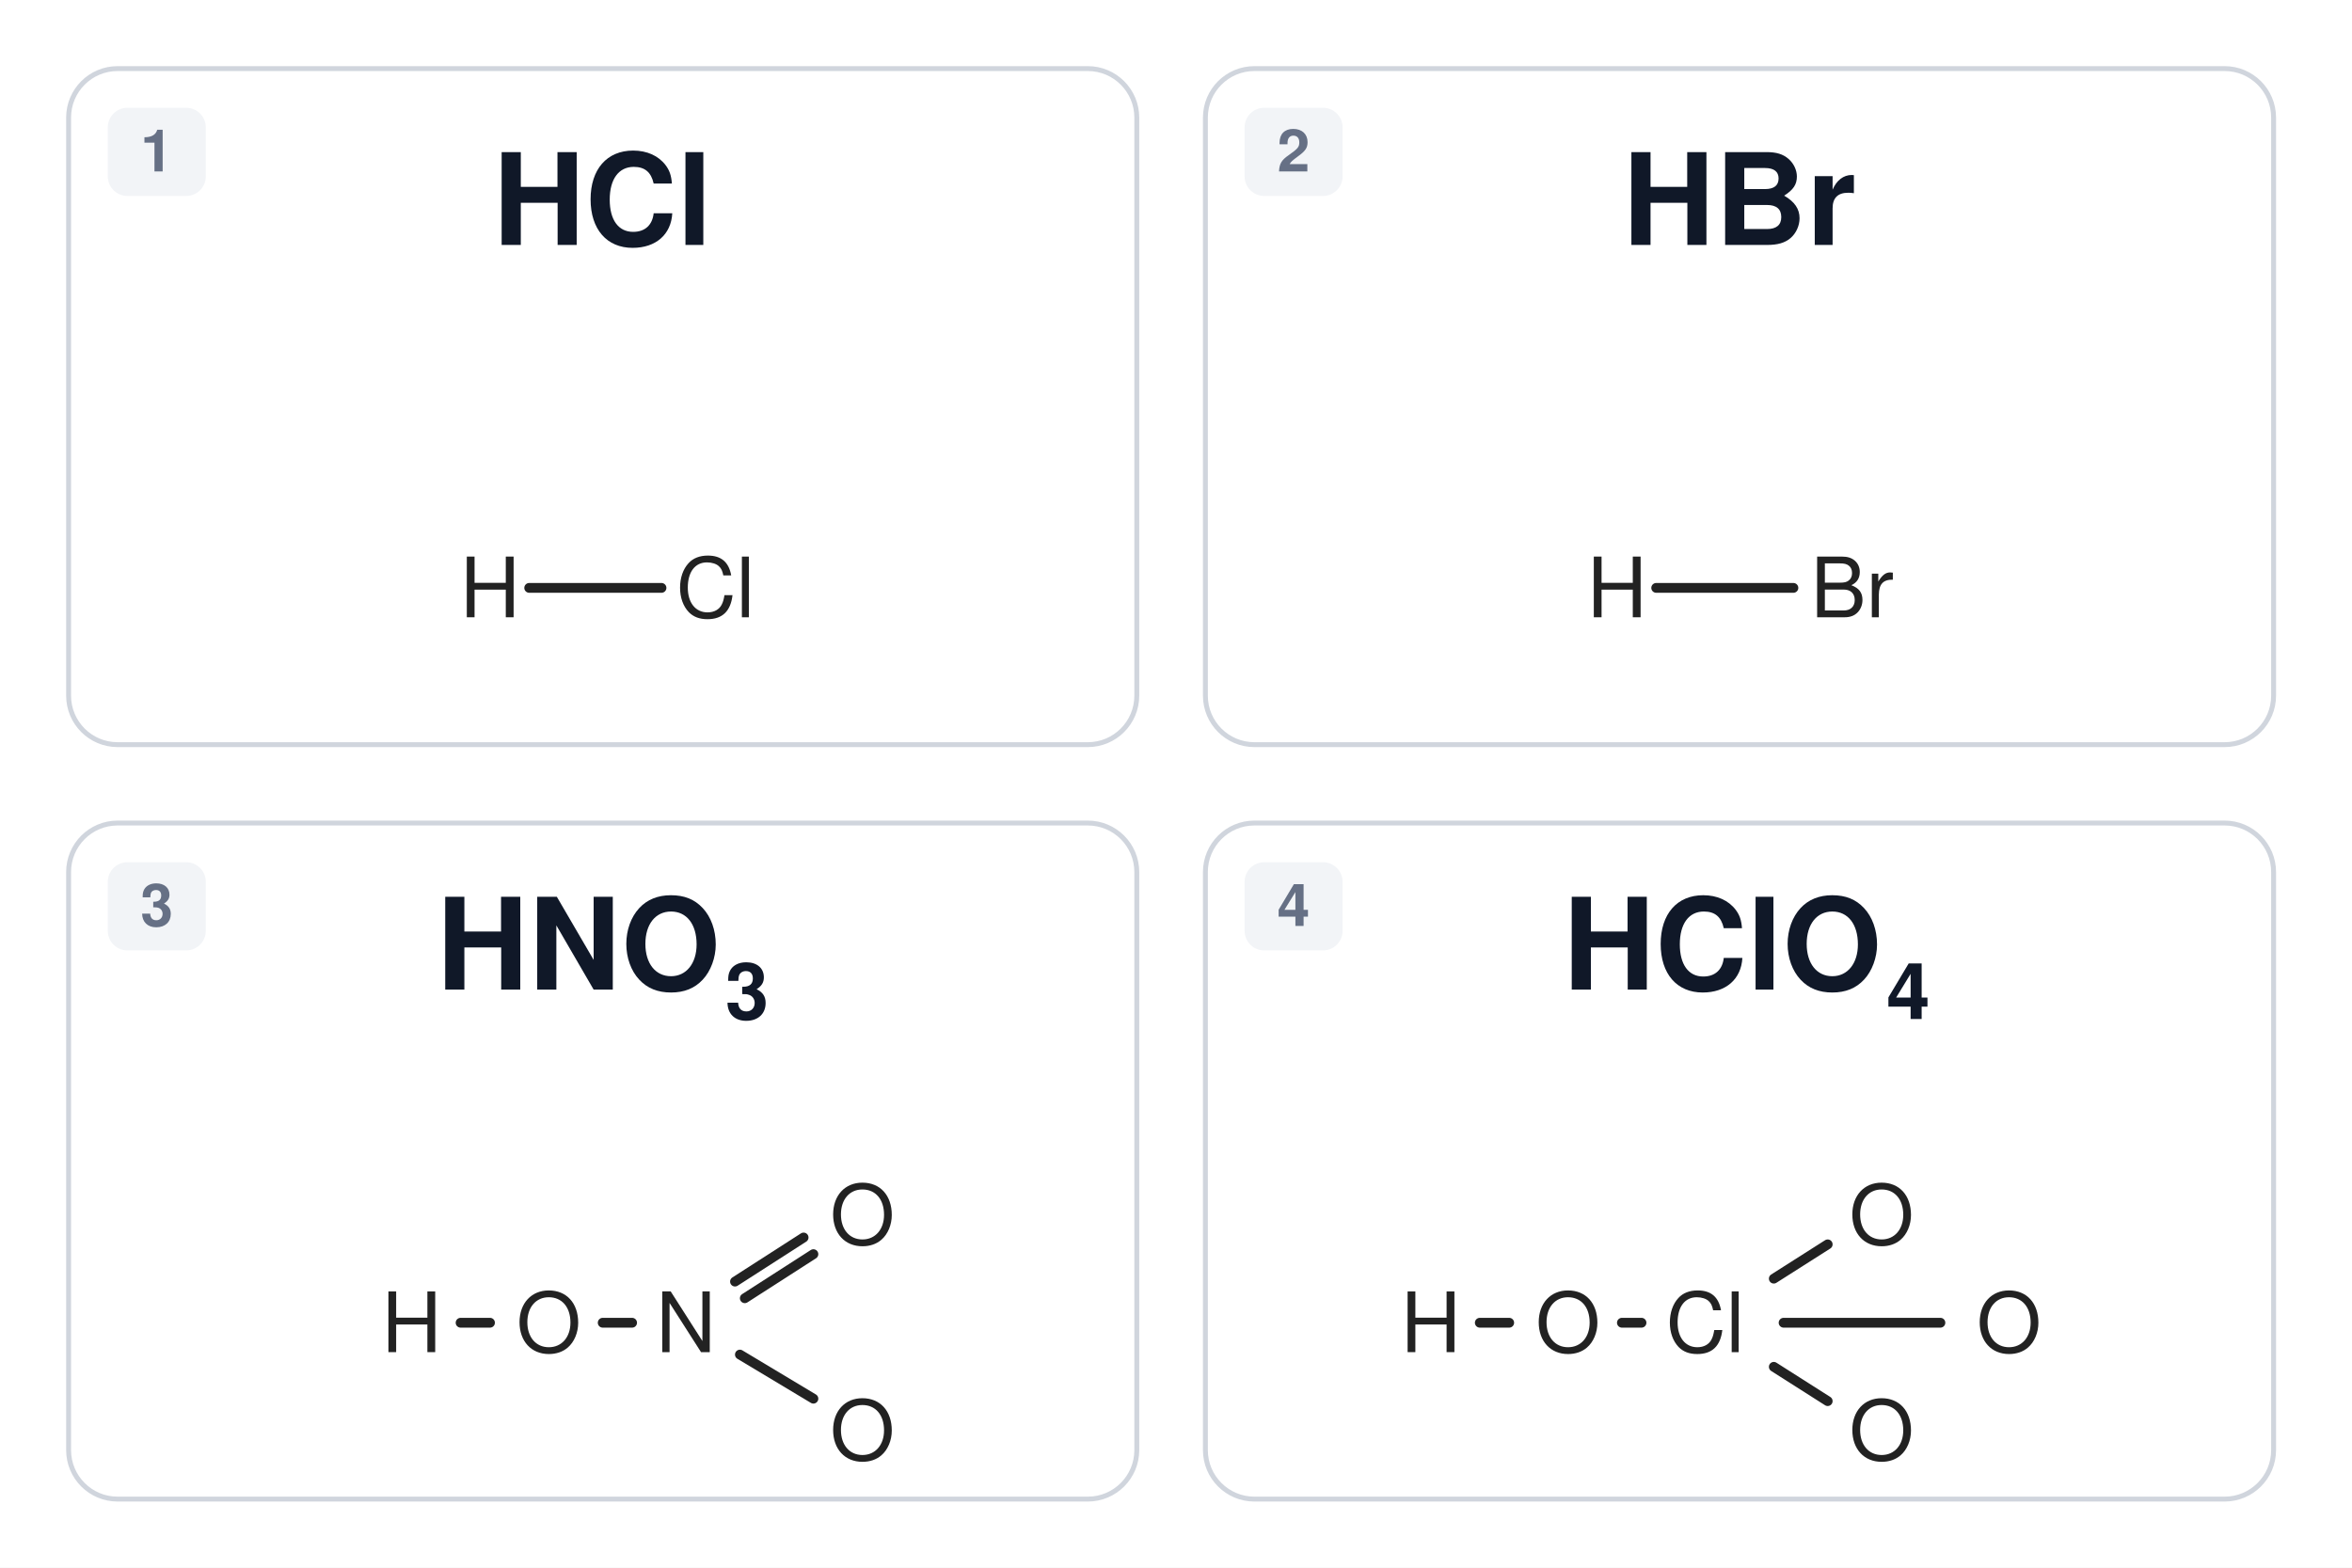
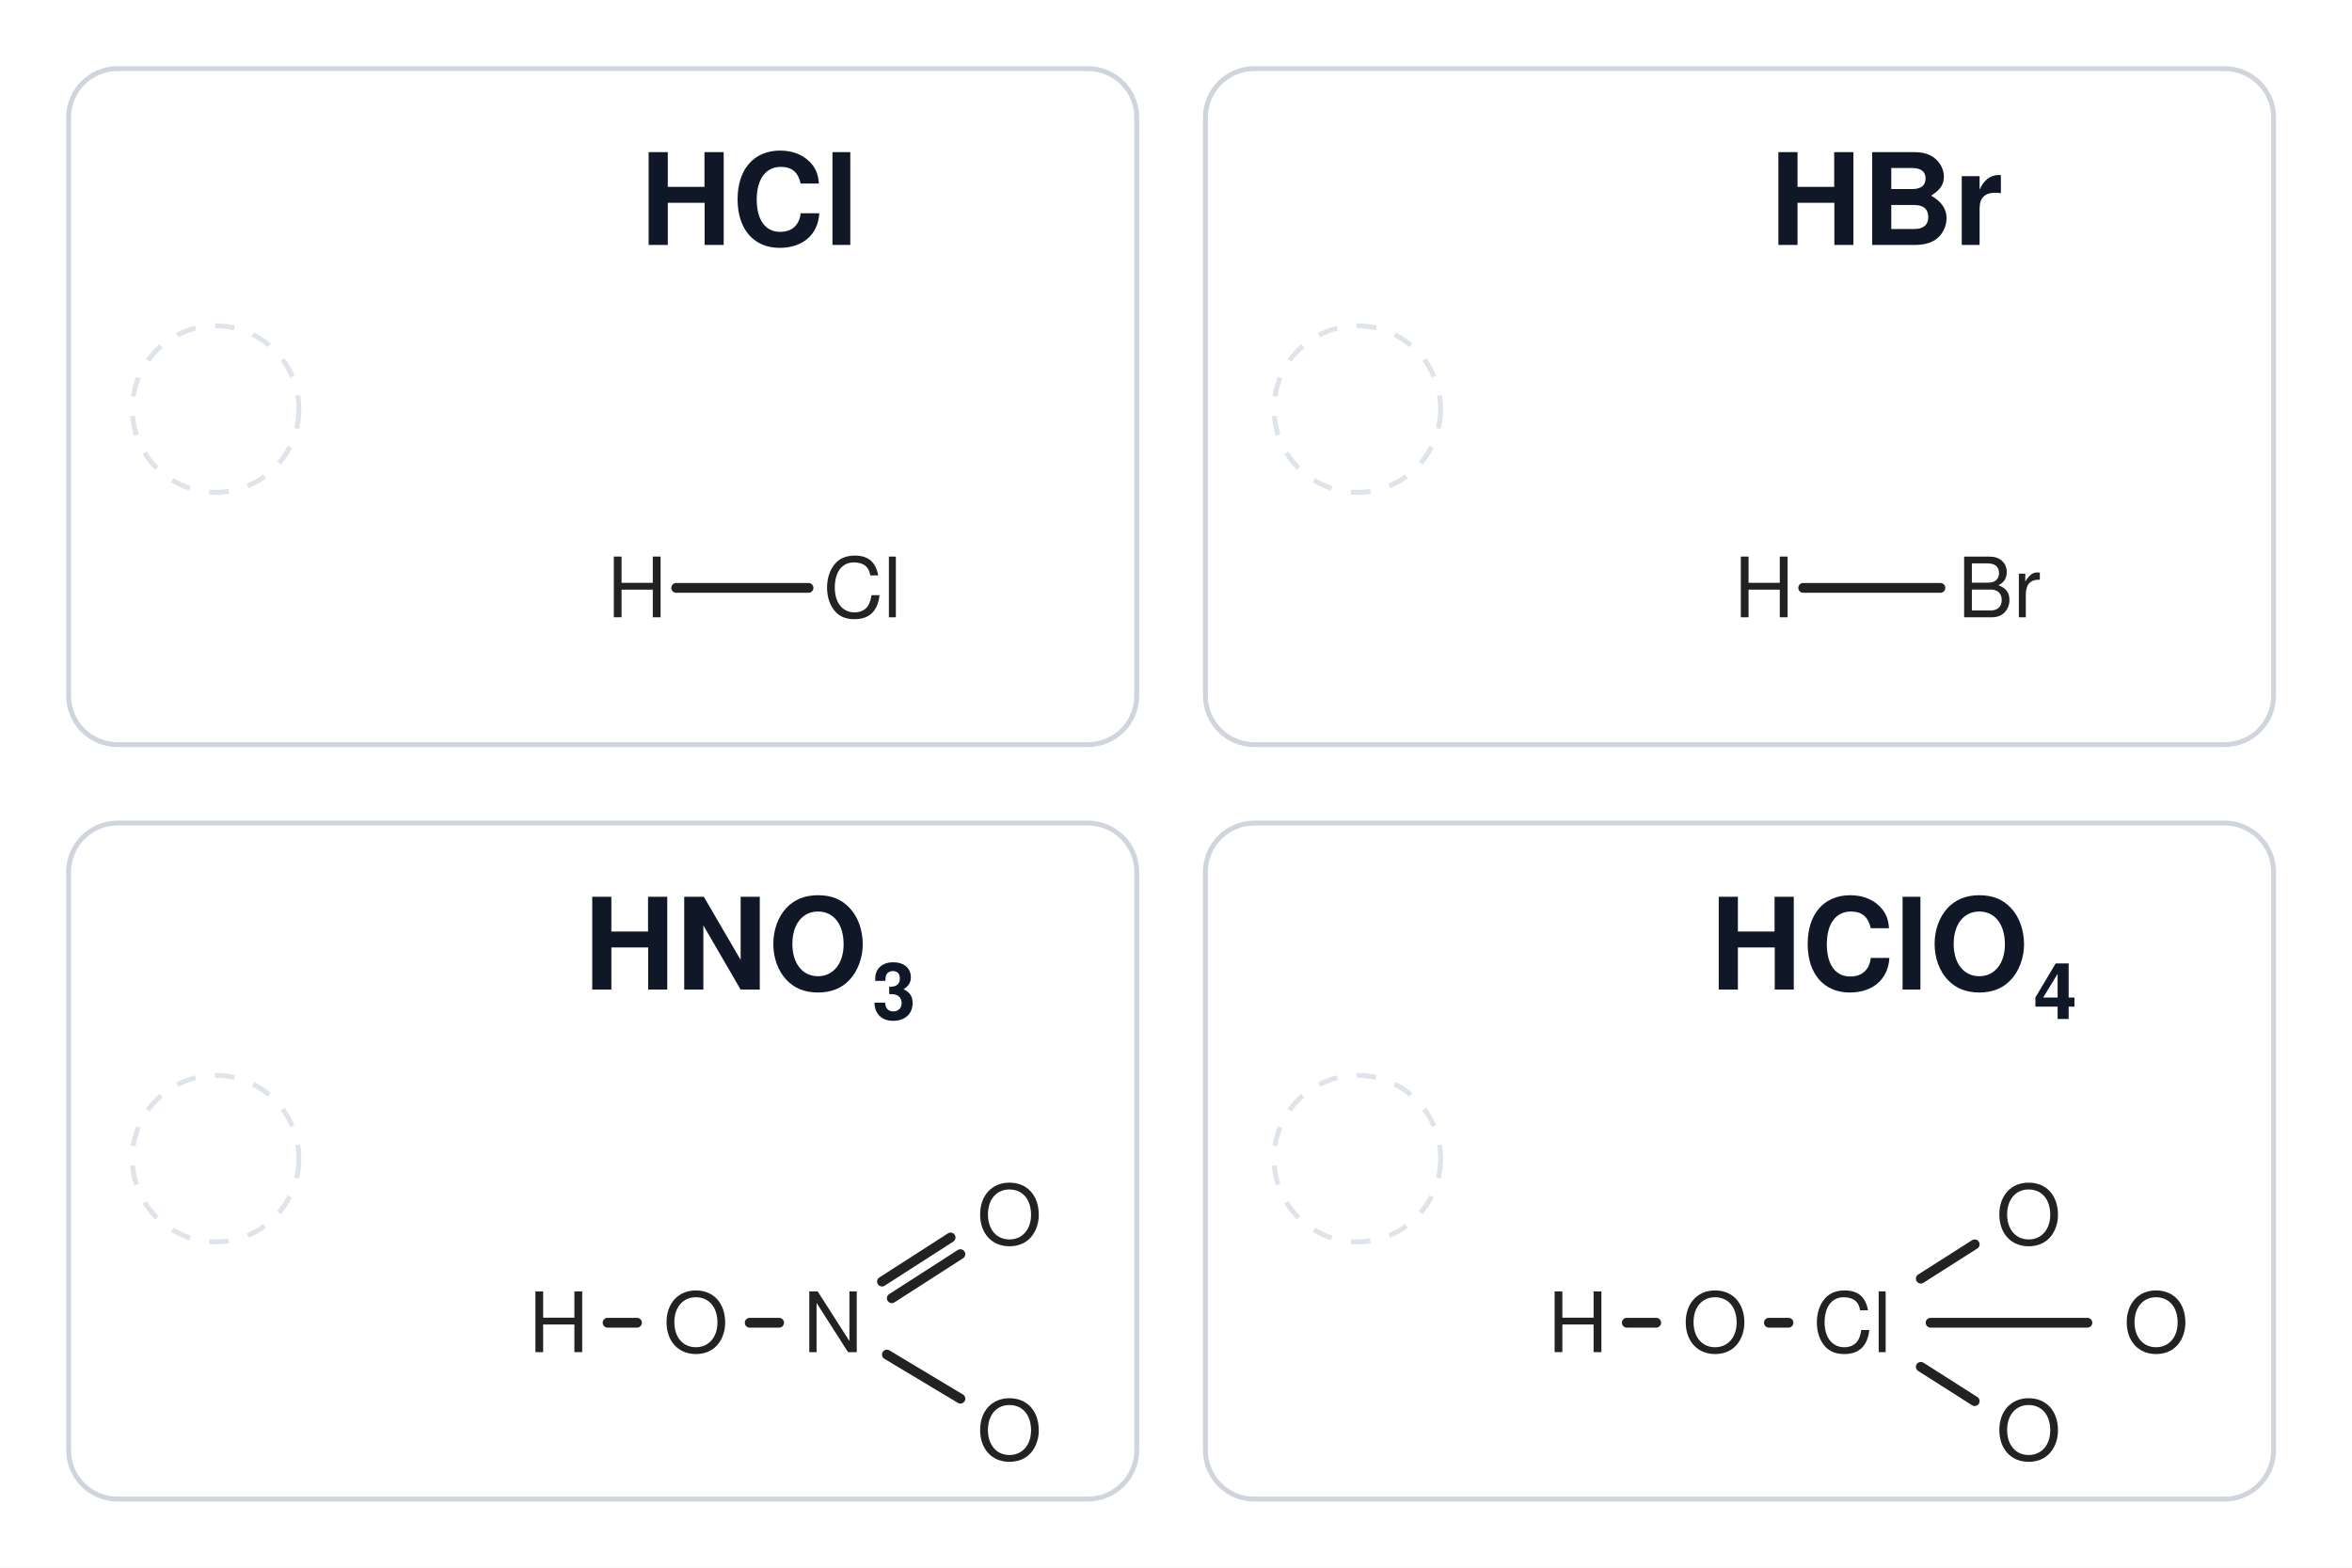
<svg xmlns="http://www.w3.org/2000/svg" viewBox="0 0 480 320">
  <rect x="0" y="0" width="480" height="320" fill="#ffffff" />
  <g fill="none" stroke="#d0d5dd" stroke-width="1">
    <rect x="14" y="14" width="218" height="138" rx="10" fill="#ffffff" />
    <rect x="246" y="14" width="218" height="138" rx="10" fill="#ffffff" />
    <rect x="14" y="168" width="218" height="138" rx="10" fill="#ffffff" />
    <rect x="246" y="168" width="218" height="138" rx="10" fill="#ffffff" />
  </g>
-   <g fill="#f2f4f7">
-     <rect x="22" y="22" width="20" height="18" rx="4" />
-     <rect x="254" y="22" width="20" height="18" rx="4" />
-     <rect x="22" y="176" width="20" height="18" rx="4" />
-     <rect x="254" y="176" width="20" height="18" rx="4" />
-   </g>
-   <g font-family="Helvetica, Arial, sans-serif" font-size="12" font-weight="bold" fill="#667085" text-anchor="middle">
-     <text x="32" y="35">1</text>
-     <text x="264" y="35">2</text>
-     <text x="32" y="189">3</text>
-     <text x="264" y="189">4</text>
-   </g>
  <g font-family="Helvetica, Arial, sans-serif" font-size="26" font-weight="bold" fill="#101828">
-     <text x="123" y="50" text-anchor="middle">HCl</text>
-     <text x="355" y="50" text-anchor="middle">HBr</text>
-     <text x="147" y="202" text-anchor="end">HNO</text>
-     <text x="384" y="202" text-anchor="end">HClO</text>
+     <text x="153" y="50" text-anchor="middle">HCl</text>
+     <text x="385" y="50" text-anchor="middle">HBr</text>
+     <text x="177" y="202" text-anchor="end">HNO</text>
+     <text x="414" y="202" text-anchor="end">HClO</text>
  </g>
  <g font-family="Helvetica, Arial, sans-serif" font-size="16" font-weight="bold" fill="#101828">
-     <text x="148" y="208" text-anchor="start">3</text>
-     <text x="385" y="208" text-anchor="start">4</text>
+     <text x="178" y="208" text-anchor="start">3</text>
+     <text x="415" y="208" text-anchor="start">4</text>
+   </g>
+   <g fill="none" stroke="#dfe4ea" stroke-width="1" stroke-dasharray="4 4">
+     <circle cx="44" cy="83.5" r="17" />
+     <circle cx="277" cy="83.5" r="17" />
+     <circle cx="44" cy="236.5" r="17" />
+     <circle cx="277" cy="236.5" r="17" />
  </g>
  <g font-family="Helvetica, Arial, sans-serif" font-size="17" fill="#222222" text-anchor="middle">
-     <text x="100" y="126">H</text>
-     <text x="146" y="126">Cl</text>
-     <text x="330" y="126">H</text>
-     <text x="378" y="126">Br</text>
-     <text x="84" y="276">H</text>
-     <text x="112" y="276">O</text>
-     <text x="140" y="276">N</text>
-     <text x="176" y="254">O</text>
-     <text x="176" y="298">O</text>
-     <text x="292" y="276">H</text>
-     <text x="320" y="276">O</text>
-     <text x="348" y="276">Cl</text>
-     <text x="384" y="254">O</text>
-     <text x="410" y="276">O</text>
-     <text x="384" y="298">O</text>
+     <text x="130" y="126">H</text>
+     <text x="176" y="126">Cl</text>
+     <text x="360" y="126">H</text>
+     <text x="408" y="126">Br</text>
+     <text x="114" y="276">H</text>
+     <text x="142" y="276">O</text>
+     <text x="170" y="276">N</text>
+     <text x="206" y="254">O</text>
+     <text x="206" y="298">O</text>
+     <text x="322" y="276">H</text>
+     <text x="350" y="276">O</text>
+     <text x="378" y="276">Cl</text>
+     <text x="414" y="254">O</text>
+     <text x="440" y="276">O</text>
+     <text x="414" y="298">O</text>
  </g>
  <g stroke="#222222" stroke-width="2" stroke-linecap="round">
-     <line x1="108" y1="120" x2="135" y2="120" />
-     <line x1="338" y1="120" x2="366" y2="120" />
-     <line x1="94" y1="270" x2="100" y2="270" />
-     <line x1="123" y1="270" x2="129" y2="270" />
-     <line x1="152.0" y1="265.0" x2="166.0" y2="256.0" />
-     <line x1="150.0" y1="261.6" x2="164.0" y2="252.6" />
-     <line x1="151.0" y1="276.5" x2="166.0" y2="285.5" />
-     <line x1="302" y1="270" x2="308" y2="270" />
-     <line x1="331" y1="270" x2="335" y2="270" />
-     <line x1="362.0" y1="261.0" x2="373.0" y2="254.0" />
-     <line x1="364" y1="270" x2="396" y2="270" />
-     <line x1="362.0" y1="279.0" x2="373.0" y2="286.0" />
+     <line x1="138" y1="120" x2="165" y2="120" />
+     <line x1="368" y1="120" x2="396" y2="120" />
+     <line x1="124" y1="270" x2="130" y2="270" />
+     <line x1="153" y1="270" x2="159" y2="270" />
+     <line x1="182" y1="265.0" x2="196" y2="256.0" />
+     <line x1="180" y1="261.6" x2="194" y2="252.6" />
+     <line x1="181" y1="276.5" x2="196" y2="285.5" />
+     <line x1="332" y1="270" x2="338" y2="270" />
+     <line x1="361" y1="270" x2="365" y2="270" />
+     <line x1="392" y1="261.0" x2="403" y2="254.0" />
+     <line x1="394" y1="270" x2="426" y2="270" />
+     <line x1="392" y1="279.0" x2="403" y2="286.0" />
  </g>
</svg>
